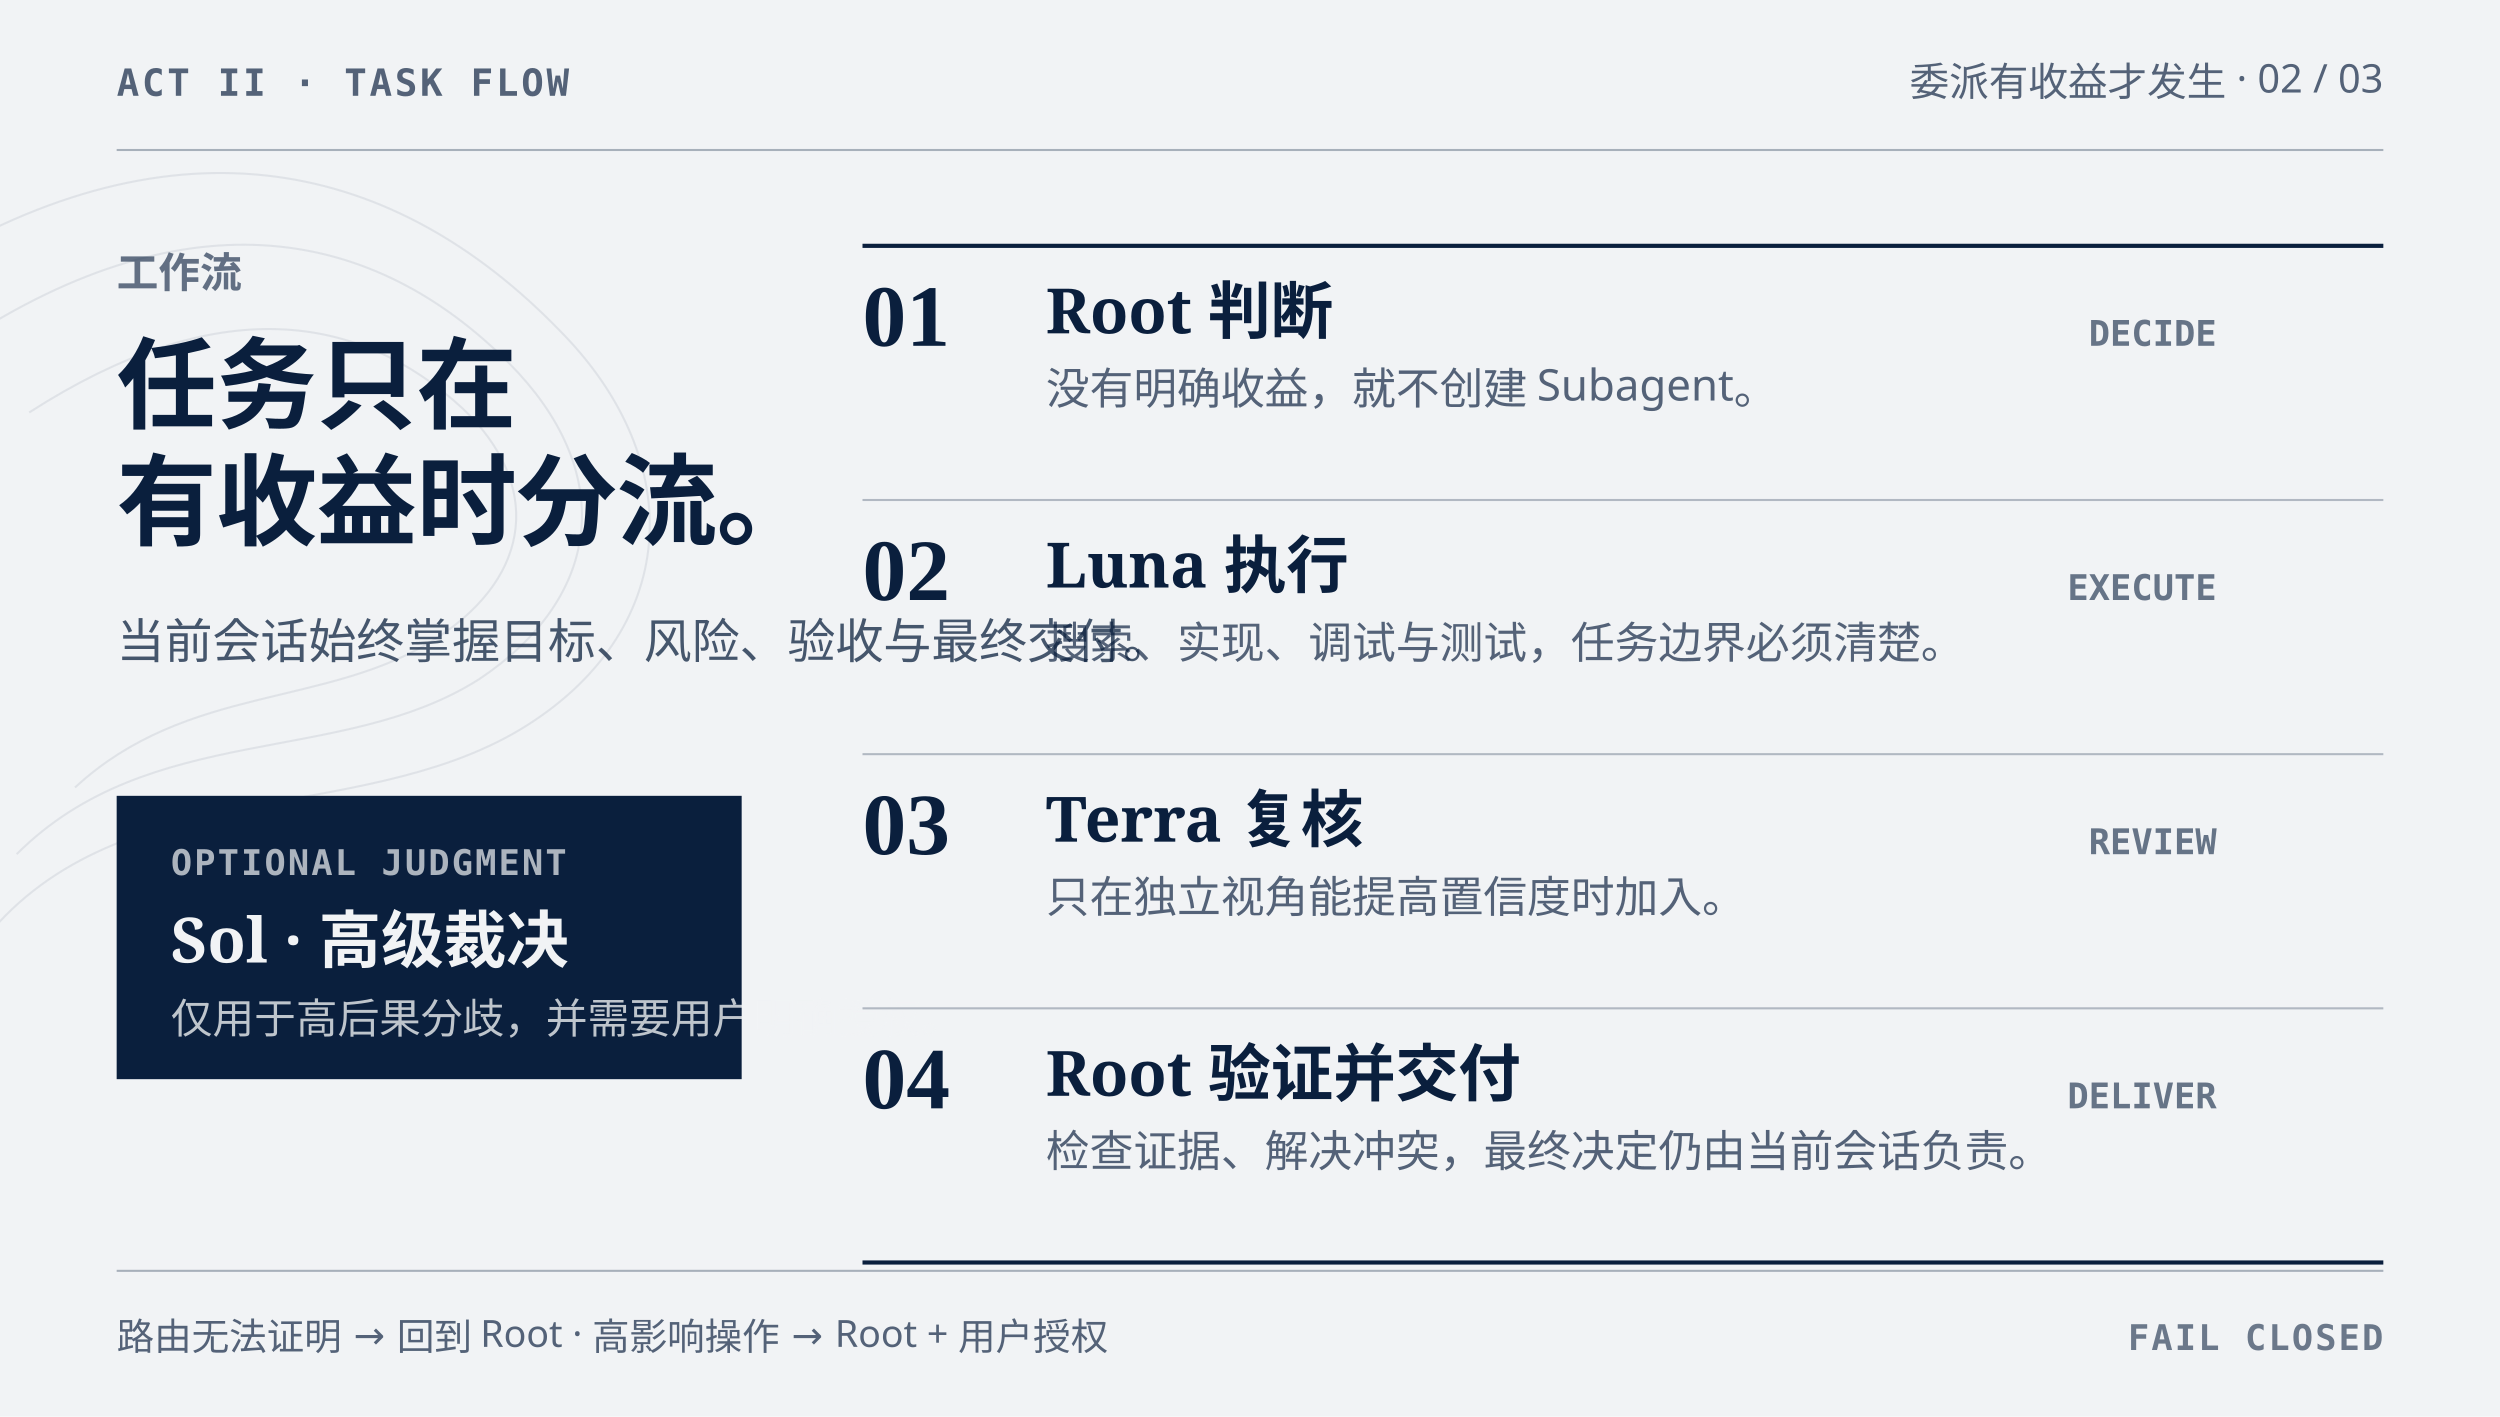
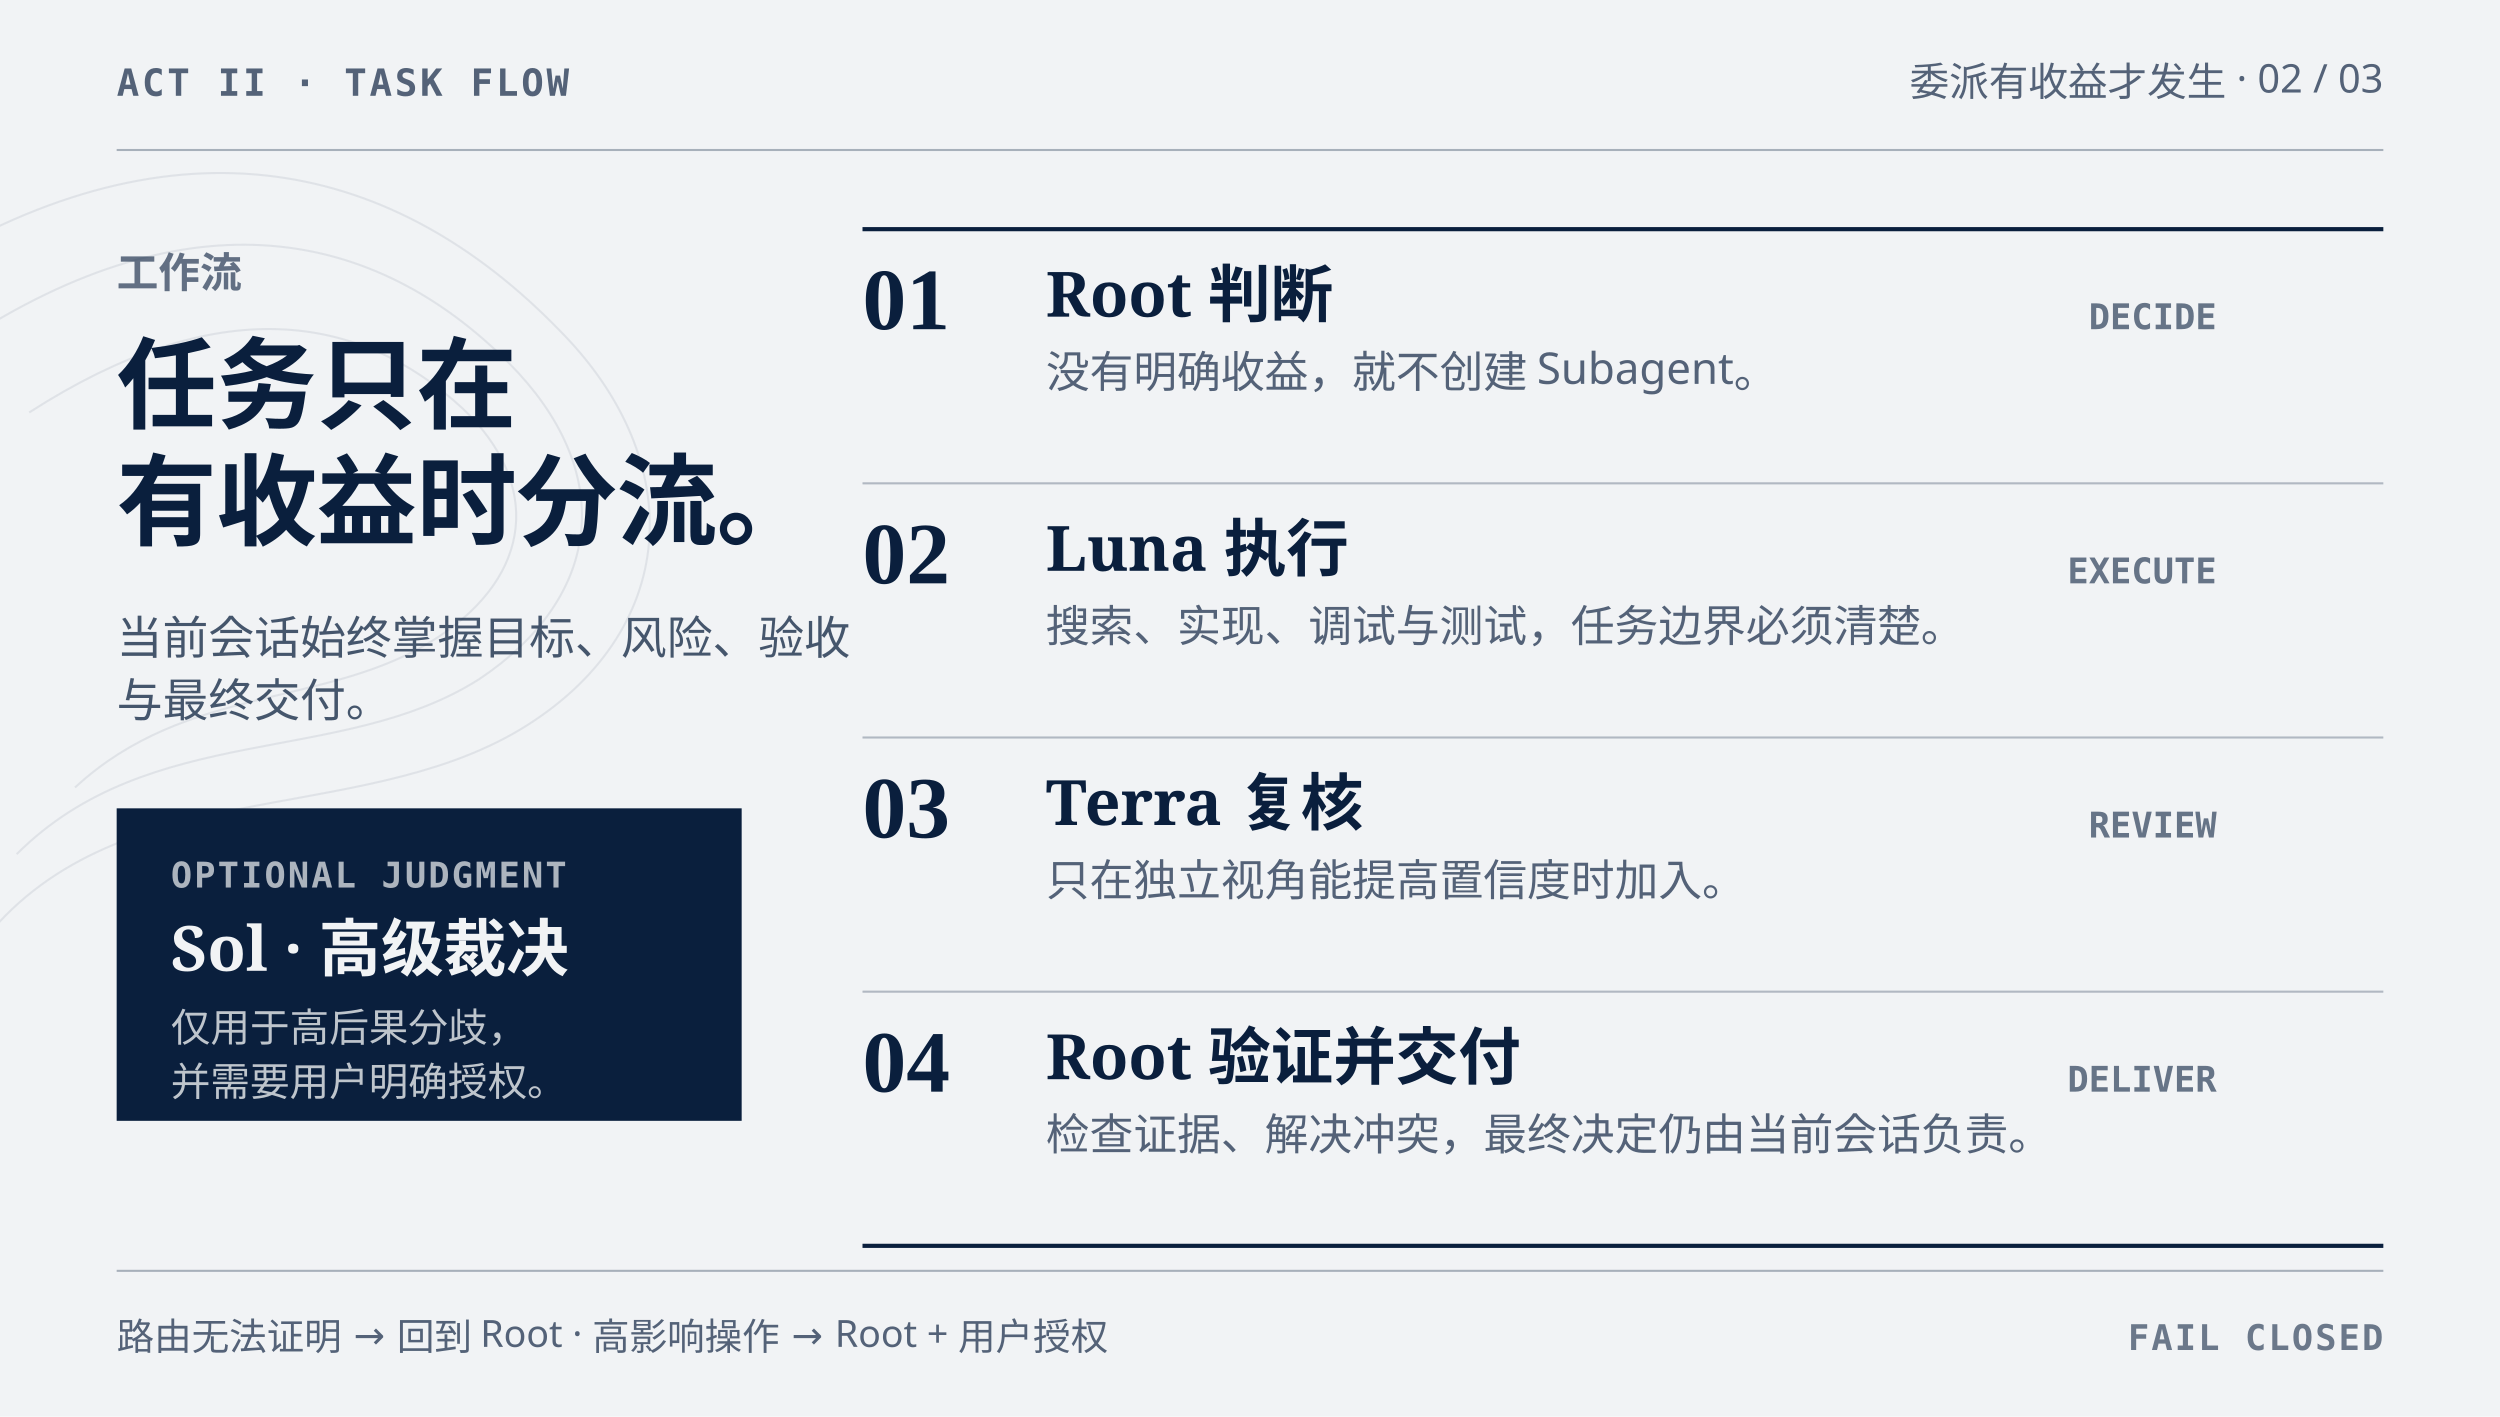
<svg xmlns="http://www.w3.org/2000/svg" width="1200" height="680" viewBox="0 0 1200 680" role="img" aria-labelledby="title desc">
  <rect width="1200" height="680" fill="#f1f3f5" />
  <g fill="none" stroke="#0a1f3d" stroke-width="1" opacity="0.08">
    <path d="M-40 130 C86 52 190 78 268 158 C332 222 326 304 250 350 C170 398 54 370 -10 454" />
    <path d="M-18 164 C92 92 180 110 244 174 C296 226 290 286 230 326 C164 368 72 346 8 410" />
    <path d="M14 198 C104 140 172 150 222 196 C260 232 256 276 210 306 C158 340 90 328 36 378" />
  </g>
  <line x1="56" y1="72" x2="1144" y2="72" stroke="#0a1f3d" stroke-width="1" opacity="0.32" />
  <line x1="56" y1="610" x2="1144" y2="610" stroke="#0a1f3d" stroke-width="1" opacity="0.32" />
  <text x="56" y="46" font-family="IBM Plex Mono, SFMono-Regular, Menlo, monospace" font-size="18" font-weight="600" letter-spacing="1.3" fill="#0a1f3d" opacity="0.68">ACT II · TASK FLOW</text>
  <text x="1144" y="46" text-anchor="end" font-family="Noto Sans SC, PingFang SC, Microsoft YaHei, sans-serif" font-size="19" font-weight="500" fill="#0a1f3d" opacity="0.68">委派有收益才发生 · 02 / 03</text>
  <text x="56" y="138" font-family="Noto Sans SC, PingFang SC, Microsoft YaHei, sans-serif" font-size="20" font-weight="600" fill="#0a1f3d" opacity="0.62">工作流</text>
  <text x="56" y="202" font-family="Noto Serif SC, Songti SC, STSong, Georgia, serif" font-size="48" font-weight="700" fill="#0a1f3d">任务只在</text>
  <text x="56" y="258" font-family="Noto Serif SC, Songti SC, STSong, Georgia, serif" font-size="48" font-weight="700" fill="#0a1f3d">有收益时分流。</text>
-   <text x="56" y="316" font-family="Noto Sans SC, PingFang SC, Microsoft YaHei, sans-serif" font-size="23" font-weight="400" fill="#0a1f3d" opacity="0.74">当前会话始终掌握目标、风险、验收与最终交付。</text>
-   <rect x="56" y="382" width="300" height="136" fill="#0a1f3d" />
-   <text x="82" y="420" font-family="IBM Plex Mono, SFMono-Regular, Menlo, monospace" font-size="17" font-weight="600" letter-spacing="1" fill="#f1f3f5" opacity="0.7">OPTIONAL JUDGMENT</text>
-   <text x="82" y="462" font-family="Noto Serif SC, Songti SC, STSong, Georgia, serif" font-size="30" font-weight="700" fill="#f1f3f5">Sol · 高级裁决</text>
-   <text x="82" y="496" font-family="Noto Sans SC, PingFang SC, Microsoft YaHei, sans-serif" font-size="20" font-weight="500" fill="#f1f3f5" opacity="0.78">仅用于高后果分歧，并需要用户明确授权。</text>
-   <g transform="translate(414,118)">
+   <text x="56" y="314" font-family="Noto Sans SC, PingFang SC, Microsoft YaHei, sans-serif" font-size="22" font-weight="400" fill="#0a1f3d" opacity="0.74">当前会话始终掌握目标、风险、验收</text>
+   <text x="56" y="344" font-family="Noto Sans SC, PingFang SC, Microsoft YaHei, sans-serif" font-size="22" font-weight="400" fill="#0a1f3d" opacity="0.74">与最终交付。</text>
+   <rect x="56" y="388" width="300" height="150" fill="#0a1f3d" />
+   <text x="82" y="426" font-family="IBM Plex Mono, SFMono-Regular, Menlo, monospace" font-size="17" font-weight="600" letter-spacing="1" fill="#f1f3f5" opacity="0.7">OPTIONAL JUDGMENT</text>
+   <text x="82" y="466" font-family="Noto Serif SC, Songti SC, STSong, Georgia, serif" font-size="30" font-weight="700" fill="#f1f3f5">Sol · 高级裁决</text>
+   <text x="82" y="500" font-family="Noto Sans SC, PingFang SC, Microsoft YaHei, sans-serif" font-size="19" font-weight="500" fill="#f1f3f5" opacity="0.78">仅用于高后果分歧，</text>
+   <text x="82" y="526" font-family="Noto Sans SC, PingFang SC, Microsoft YaHei, sans-serif" font-size="19" font-weight="500" fill="#f1f3f5" opacity="0.78">并需要用户明确授权。</text>
+   <g transform="translate(414,110)">
    <line x1="0" y1="0" x2="730" y2="0" stroke="#0a1f3d" stroke-width="2" />
    <line x1="0" y1="122" x2="730" y2="122" stroke="#0a1f3d" stroke-width="1" opacity="0.28" />
    <line x1="0" y1="244" x2="730" y2="244" stroke="#0a1f3d" stroke-width="1" opacity="0.28" />
    <line x1="0" y1="366" x2="730" y2="366" stroke="#0a1f3d" stroke-width="1" opacity="0.28" />
    <line x1="0" y1="488" x2="730" y2="488" stroke="#0a1f3d" stroke-width="2" />
    <text x="0" y="48" font-family="Playfair Display, Georgia, Times New Roman, serif" font-size="42" font-weight="700" fill="#0a1f3d">01</text>
    <text x="88" y="42" font-family="Noto Serif SC, Songti SC, STSong, Georgia, serif" font-size="30" font-weight="700" fill="#0a1f3d">Root 判断</text>
    <text x="88" y="76" font-family="Noto Sans SC, PingFang SC, Microsoft YaHei, sans-serif" font-size="21" font-weight="400" fill="#0a1f3d" opacity="0.68">没有明确收益，就不创建 Subagent。</text>
    <text x="650" y="48" text-anchor="end" font-family="IBM Plex Mono, SFMono-Regular, Menlo, monospace" font-size="17" font-weight="600" fill="#0a1f3d" opacity="0.6">DECIDE</text>
    <text x="0" y="170" font-family="Playfair Display, Georgia, Times New Roman, serif" font-size="42" font-weight="700" fill="#0a1f3d">02</text>
    <text x="88" y="164" font-family="Noto Serif SC, Songti SC, STSong, Georgia, serif" font-size="30" font-weight="700" fill="#0a1f3d">Luna 执行</text>
    <text x="88" y="198" font-family="Noto Sans SC, PingFang SC, Microsoft YaHei, sans-serif" font-size="21" font-weight="400" fill="#0a1f3d" opacity="0.68">搜索、实现、调试与测试，任务边界必须清楚。</text>
    <text x="650" y="170" text-anchor="end" font-family="IBM Plex Mono, SFMono-Regular, Menlo, monospace" font-size="17" font-weight="600" fill="#0a1f3d" opacity="0.6">EXECUTE</text>
    <text x="0" y="292" font-family="Playfair Display, Georgia, Times New Roman, serif" font-size="42" font-weight="700" fill="#0a1f3d">03</text>
    <text x="88" y="286" font-family="Noto Serif SC, Songti SC, STSong, Georgia, serif" font-size="30" font-weight="700" fill="#0a1f3d">Terra 复核</text>
    <text x="88" y="320" font-family="Noto Sans SC, PingFang SC, Microsoft YaHei, sans-serif" font-size="21" font-weight="400" fill="#0a1f3d" opacity="0.68">只在独立视角能提高置信度时加入。</text>
    <text x="650" y="292" text-anchor="end" font-family="IBM Plex Mono, SFMono-Regular, Menlo, monospace" font-size="17" font-weight="600" fill="#0a1f3d" opacity="0.6">REVIEW</text>
    <text x="0" y="414" font-family="Playfair Display, Georgia, Times New Roman, serif" font-size="42" font-weight="700" fill="#0a1f3d">04</text>
    <text x="88" y="408" font-family="Noto Serif SC, Songti SC, STSong, Georgia, serif" font-size="30" font-weight="700" fill="#0a1f3d">Root 验证并交付</text>
    <text x="88" y="442" font-family="Noto Sans SC, PingFang SC, Microsoft YaHei, sans-serif" font-size="21" font-weight="400" fill="#0a1f3d" opacity="0.68">检查证据、解决冲突，最终决定仍由当前会话负责。</text>
    <text x="650" y="414" text-anchor="end" font-family="IBM Plex Mono, SFMono-Regular, Menlo, monospace" font-size="17" font-weight="600" fill="#0a1f3d" opacity="0.6">DELIVER</text>
  </g>
  <text x="56" y="648" font-family="Noto Sans SC, PingFang SC, Microsoft YaHei, sans-serif" font-size="18" font-weight="500" fill="#0a1f3d" opacity="0.68">路由无法证明 → 回到 Root · 高影响操作 → Root + 用户授权</text>
  <text x="1144" y="648" text-anchor="end" font-family="IBM Plex Mono, SFMono-Regular, Menlo, monospace" font-size="17" font-weight="600" letter-spacing="1" fill="#0a1f3d" opacity="0.58">FAIL CLOSED</text>
</svg>
